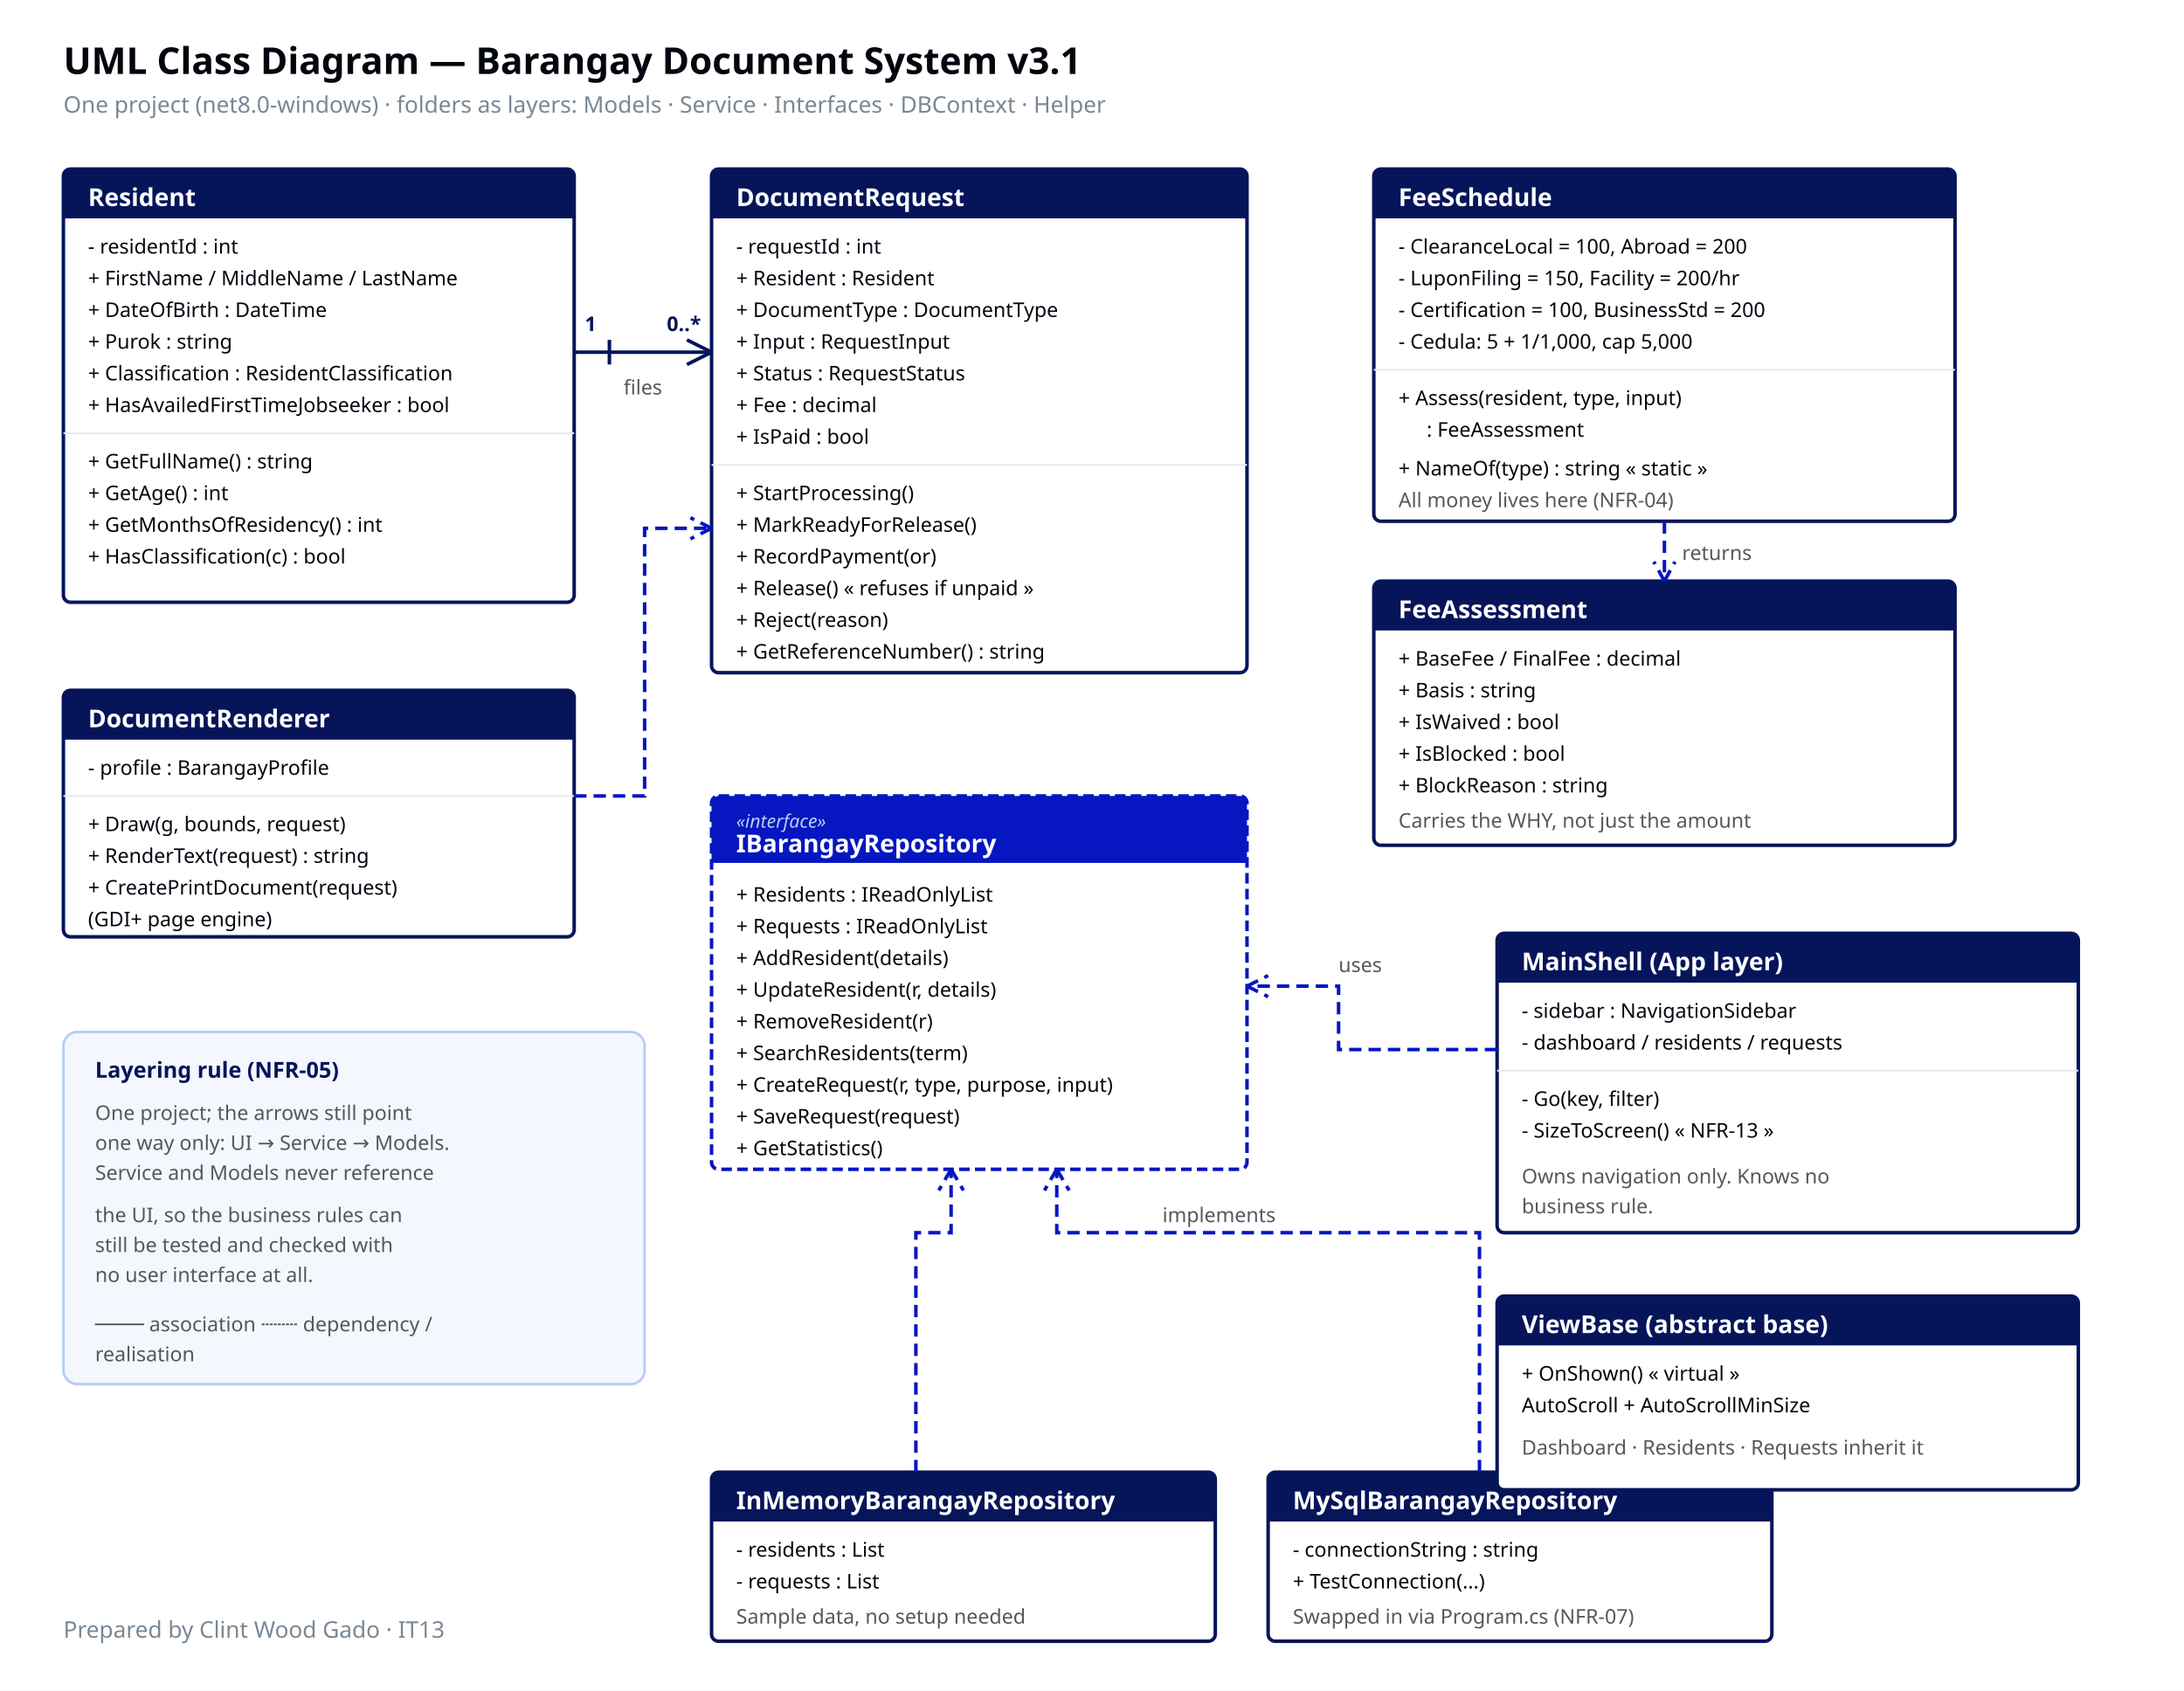
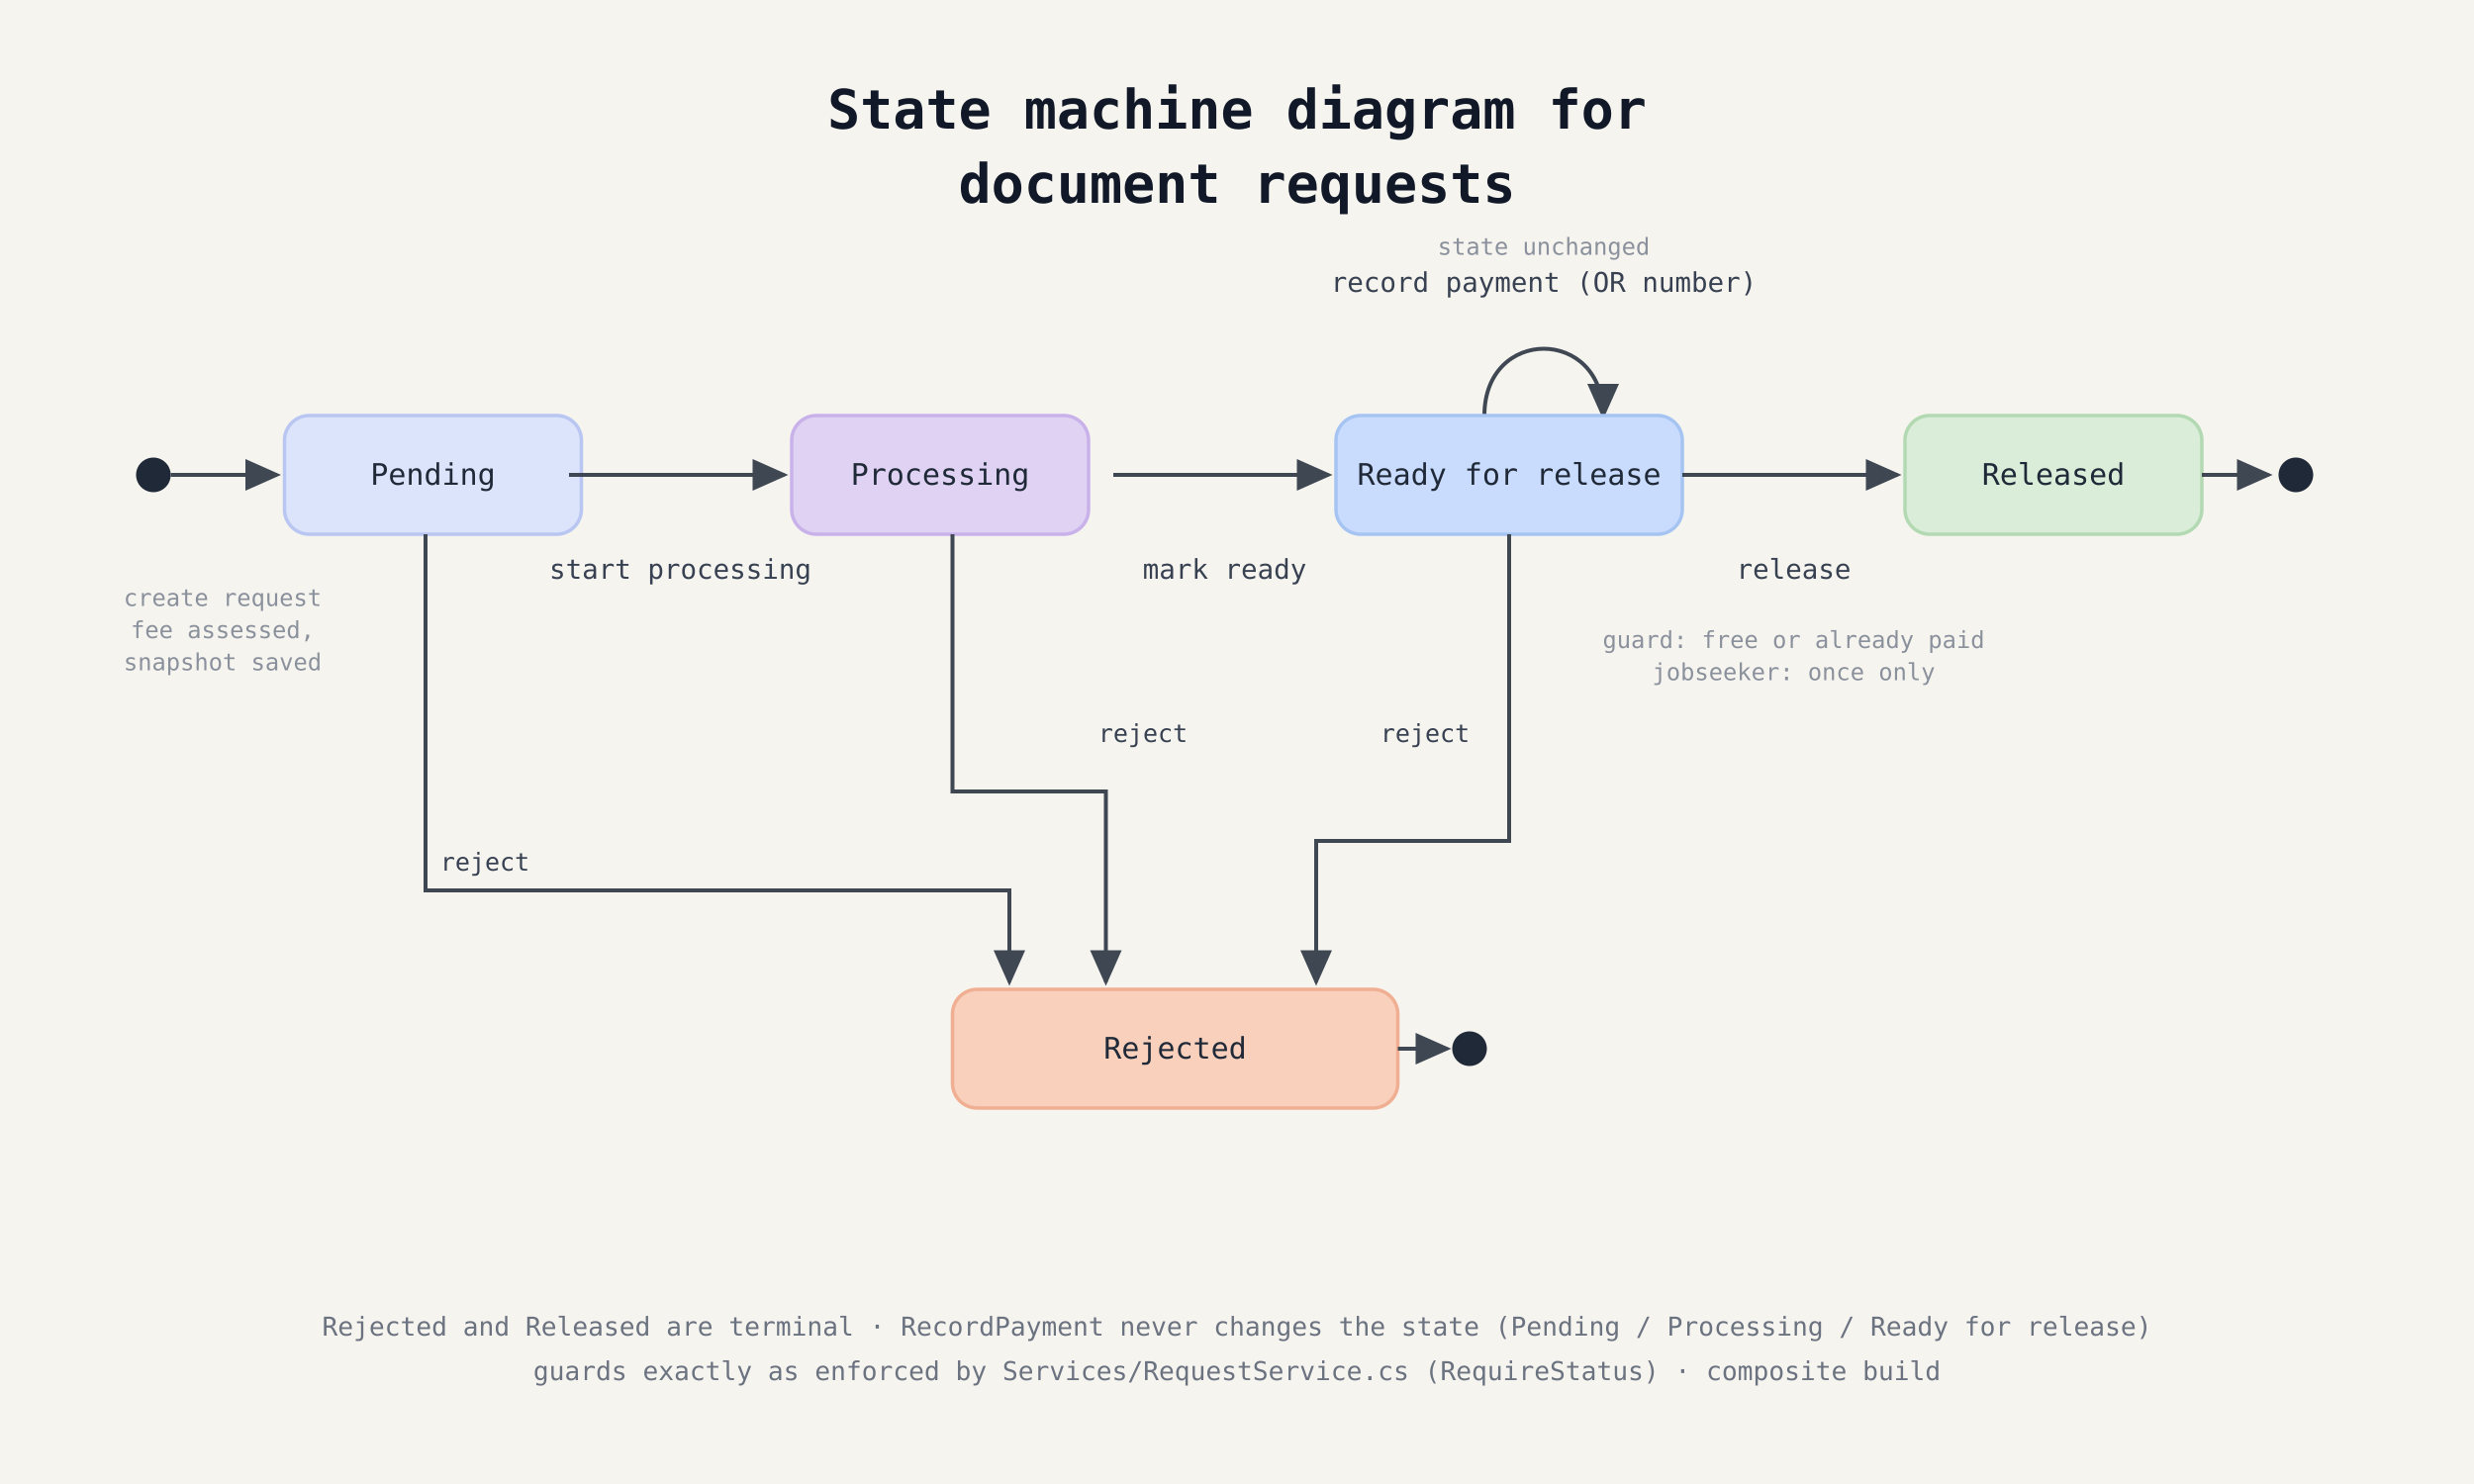
- <svg xmlns="http://www.w3.org/2000/svg" viewBox="0 0 1240 960" width="1240" height="960">
-   <defs>
-     <style>
-       text { font-family: "Segoe UI", -apple-system, "Noto Sans", "DejaVu Sans", sans-serif; }
-       .mono { font-family: Consolas, "Cascadia Mono", "DejaVu Sans Mono", monospace; }
-       .cls     { fill:#FFFFFF; stroke:#06155A; stroke-width:2; }
-       .ifc     { fill:#FFFFFF; stroke:#0616C1; stroke-width:2; stroke-dasharray:6 3; }
-       .hdr     { fill:#06155A; }
-       .hdrI    { fill:#0616C1; }
-       .hdrtxt  { fill:#FFFFFF; font-size:14px; font-weight:700; }
-       .stereo  { fill:#B7D0F2; font-size:10.5px; font-style:italic; }
-       .m       { font-size:11.5px; fill:#04060F; }
-       .mono2   { font-size:11.5px; fill:#04060F; }
-       .sep     { stroke:#E6E9F2; stroke-width:1; }
-       .rel     { stroke:#06155A; stroke-width:2; fill:none; }
-       .reld    { stroke:#0616C1; stroke-width:2; fill:none; stroke-dasharray:7 4; }
-       .lbl     { font-size:11.5px; fill:#55575B; }
-       .card    { font-size:11.5px; fill:#06155A; font-weight:700; }
-       .title   { font-size:21px; font-weight:700; fill:#04060F; }
-       .sub     { font-size:13px; fill:#7A8794; }
-       .notebox { fill:#F4F7FE; stroke:#B7D0F2; stroke-width:1.5; }
-       .note    { font-size:11.5px; fill:#55575B; }
-       .notehd  { font-size:12.5px; fill:#06155A; font-weight:700; }
-     </style>
-   </defs>
-   <rect width="1240" height="960" fill="#FFFFFF" />
-   <text x="36" y="42" class="title">UML Class Diagram — Barangay Document System v3.1</text>
-   <text x="36" y="64" class="sub">One project (net8.0-windows) · folders as layers: Models · Service · Interfaces · DBContext · Helper</text>
-   <g>
-     <rect x="36" y="96" width="290" height="246" rx="4" class="cls" />
-     <path d="M36 100 a4 4 0 0 1 4 -4 h282 a4 4 0 0 1 4 4 v24 h-290 z" class="hdr" />
-     <text x="50" y="117" class="hdrtxt">Resident</text>
-     <text x="50" y="144" class="mono2">- residentId : int</text>
-     <text x="50" y="162" class="mono2">+ FirstName / MiddleName / LastName</text>
-     <text x="50" y="180" class="mono2">+ DateOfBirth : DateTime</text>
-     <text x="50" y="198" class="mono2">+ Purok : string</text>
-     <text x="50" y="216" class="mono2">+ Classification : ResidentClassification</text>
-     <text x="50" y="234" class="mono2">+ HasAvailedFirstTimeJobseeker : bool</text>
-     <line x1="36" y1="246" x2="326" y2="246" class="sep" />
-     <text x="50" y="266" class="mono2">+ GetFullName() : string</text>
-     <text x="50" y="284" class="mono2">+ GetAge() : int</text>
-     <text x="50" y="302" class="mono2">+ GetMonthsOfResidency() : int</text>
-     <text x="50" y="320" class="mono2">+ HasClassification(c) : bool</text>
-   </g>
-   <g>
-     <rect x="404" y="96" width="304" height="286" rx="4" class="cls" />
-     <path d="M404 100 a4 4 0 0 1 4 -4 h296 a4 4 0 0 1 4 4 v24 h-304 z" class="hdr" />
-     <text x="418" y="117" class="hdrtxt">DocumentRequest</text>
-     <text x="418" y="144" class="mono2">- requestId : int</text>
-     <text x="418" y="162" class="mono2">+ Resident : Resident</text>
-     <text x="418" y="180" class="mono2">+ DocumentType : DocumentType</text>
-     <text x="418" y="198" class="mono2">+ Input : RequestInput</text>
-     <text x="418" y="216" class="mono2">+ Status : RequestStatus</text>
-     <text x="418" y="234" class="mono2">+ Fee : decimal</text>
-     <text x="418" y="252" class="mono2">+ IsPaid : bool</text>
-     <line x1="404" y1="264" x2="708" y2="264" class="sep" />
-     <text x="418" y="284" class="mono2">+ StartProcessing()</text>
-     <text x="418" y="302" class="mono2">+ MarkReadyForRelease()</text>
-     <text x="418" y="320" class="mono2">+ RecordPayment(or)</text>
-     <text x="418" y="338" class="mono2">+ Release()   « refuses if unpaid »</text>
-     <text x="418" y="356" class="mono2">+ Reject(reason)</text>
-     <text x="418" y="374" class="mono2">+ GetReferenceNumber() : string</text>
-   </g>
-   <g>
-     <rect x="780" y="96" width="330" height="200" rx="4" class="cls" />
-     <path d="M780 100 a4 4 0 0 1 4 -4 h322 a4 4 0 0 1 4 4 v24 h-330 z" class="hdr" />
-     <text x="794" y="117" class="hdrtxt">FeeSchedule</text>
-     <text x="794" y="144" class="mono2">- ClearanceLocal = 100, Abroad = 200</text>
-     <text x="794" y="162" class="mono2">- LuponFiling = 150, Facility = 200/hr</text>
-     <text x="794" y="180" class="mono2">- Certification = 100, BusinessStd = 200</text>
-     <text x="794" y="198" class="mono2">- Cedula: 5 + 1/1,000, cap 5,000</text>
-     <line x1="780" y1="210" x2="1110" y2="210" class="sep" />
-     <text x="794" y="230" class="mono2">+ Assess(resident, type, input)</text>
-     <text x="810" y="248" class="mono2">: FeeAssessment</text>
-     <text x="794" y="270" class="mono2">+ NameOf(type) : string  « static »</text>
-     <text x="794" y="288" class="note">All money lives here (NFR-04)</text>
-   </g>
-   <g>
-     <rect x="780" y="330" width="330" height="150" rx="4" class="cls" />
-     <path d="M780 334 a4 4 0 0 1 4 -4 h322 a4 4 0 0 1 4 4 v24 h-330 z" class="hdr" />
-     <text x="794" y="351" class="hdrtxt">FeeAssessment</text>
-     <text x="794" y="378" class="mono2">+ BaseFee / FinalFee : decimal</text>
-     <text x="794" y="396" class="mono2">+ Basis : string</text>
-     <text x="794" y="414" class="mono2">+ IsWaived : bool</text>
-     <text x="794" y="432" class="mono2">+ IsBlocked : bool</text>
-     <text x="794" y="450" class="mono2">+ BlockReason : string</text>
-     <text x="794" y="470" class="note">Carries the WHY, not just the amount</text>
-   </g>
-   <g>
-     <rect x="404" y="452" width="304" height="212" rx="4" class="ifc" />
-     <path d="M404 456 a4 4 0 0 1 4 -4 h296 a4 4 0 0 1 4 4 v34 h-304 z" class="hdrI" />
-     <text x="418" y="470" class="stereo">«interface»</text>
-     <text x="418" y="484" class="hdrtxt">IBarangayRepository</text>
-     <text x="418" y="512" class="mono2">+ Residents : IReadOnlyList</text>
-     <text x="418" y="530" class="mono2">+ Requests : IReadOnlyList</text>
-     <text x="418" y="548" class="mono2">+ AddResident(details)</text>
-     <text x="418" y="566" class="mono2">+ UpdateResident(r, details)</text>
-     <text x="418" y="584" class="mono2">+ RemoveResident(r)</text>
-     <text x="418" y="602" class="mono2">+ SearchResidents(term)</text>
-     <text x="418" y="620" class="mono2">+ CreateRequest(r, type, purpose, input)</text>
-     <text x="418" y="638" class="mono2">+ SaveRequest(request)</text>
-     <text x="418" y="656" class="mono2">+ GetStatistics()</text>
-   </g>
-   <g>
-     <rect x="404" y="836" width="286" height="96" rx="4" class="cls" />
-     <path d="M404 840 a4 4 0 0 1 4 -4 h278 a4 4 0 0 1 4 4 v24 h-286 z" class="hdr" />
-     <text x="418" y="857" class="hdrtxt">InMemoryBarangayRepository</text>
-     <text x="418" y="884" class="mono2">- residents : List</text>
-     <text x="418" y="902" class="mono2">- requests : List</text>
-     <text x="418" y="922" class="note">Sample data, no setup needed</text>
-   </g>
-   <g>
-     <rect x="720" y="836" width="286" height="96" rx="4" class="cls" />
-     <path d="M720 840 a4 4 0 0 1 4 -4 h278 a4 4 0 0 1 4 4 v24 h-286 z" class="hdr" />
-     <text x="734" y="857" class="hdrtxt">MySqlBarangayRepository</text>
-     <text x="734" y="884" class="mono2">- connectionString : string</text>
-     <text x="734" y="902" class="mono2">+ TestConnection(...)</text>
-     <text x="734" y="922" class="note">Swapped in via Program.cs (NFR-07)</text>
-   </g>
-   <g>
-     <rect x="36" y="392" width="290" height="140" rx="4" class="cls" />
-     <path d="M36 396 a4 4 0 0 1 4 -4 h282 a4 4 0 0 1 4 4 v24 h-290 z" class="hdr" />
-     <text x="50" y="413" class="hdrtxt">DocumentRenderer</text>
-     <text x="50" y="440" class="mono2">- profile : BarangayProfile</text>
-     <line x1="36" y1="452" x2="326" y2="452" class="sep" />
-     <text x="50" y="472" class="mono2">+ Draw(g, bounds, request)</text>
-     <text x="50" y="490" class="mono2">+ RenderText(request) : string</text>
-     <text x="50" y="508" class="mono2">+ CreatePrintDocument(request)</text>
-     <text x="50" y="526" class="mono2">  (GDI+ page engine)</text>
-   </g>
-   <g>
-     <rect x="850" y="530" width="330" height="170" rx="4" class="cls" />
-     <path d="M850 534 a4 4 0 0 1 4 -4 h322 a4 4 0 0 1 4 4 v24 h-330 z" class="hdr" />
-     <text x="864" y="551" class="hdrtxt">MainShell  (App layer)</text>
-     <text x="864" y="578" class="mono2">- sidebar : NavigationSidebar</text>
-     <text x="864" y="596" class="mono2">- dashboard / residents / requests</text>
-     <line x1="850" y1="608" x2="1180" y2="608" class="sep" />
-     <text x="864" y="628" class="mono2">- Go(key, filter)</text>
-     <text x="864" y="646" class="mono2">- SizeToScreen()   « NFR-13 »</text>
-     <text x="864" y="672" class="note">Owns navigation only. Knows no</text>
-     <text x="864" y="689" class="note">business rule.</text>
-   </g>
-   <g>
-     <rect x="850" y="736" width="330" height="110" rx="4" class="cls" />
-     <path d="M850 740 a4 4 0 0 1 4 -4 h322 a4 4 0 0 1 4 4 v24 h-330 z" class="hdr" />
-     <text x="864" y="757" class="hdrtxt">ViewBase (abstract base)</text>
-     <text x="864" y="784" class="mono2">+ OnShown()   « virtual »</text>
-     <text x="864" y="802" class="mono2">AutoScroll + AutoScrollMinSize</text>
-     <text x="864" y="826" class="note">Dashboard · Residents · Requests inherit it</text>
-   </g>
-   <path d="M326 200 H404" class="rel" />
-   <path d="M346 193 V207" class="rel" />
-   <path d="M404 200 l-14 -7 M404 200 l-14 7" class="rel" />
-   <text x="332" y="188" class="card">1</text>
-   <text x="398" y="188" class="card" text-anchor="end">0..*</text>
-   <text x="365" y="224" class="lbl" text-anchor="middle">files</text>
-   <path d="M945 296 V330" class="reld" />
-   <path d="M945 330 l-6 -11 M945 330 l6 -11" class="reld" />
-   <text x="955" y="318" class="lbl">returns</text>
-   <path d="M520 836 V700 H540 V664" class="reld" />
-   <path d="M540 664 l-7 12 M540 664 l7 12" class="reld" />
-   <path d="M840 836 V700 H600 V664" class="reld" />
-   <path d="M600 664 l-7 12 M600 664 l7 12" class="reld" />
-   <text x="660" y="694" class="lbl">implements</text>
-   <path d="M850 596 H760 V560 H708" class="reld" />
-   <path d="M708 560 l12 -6 M708 560 l12 6" class="reld" />
-   <text x="760" y="552" class="lbl">uses</text>
-   <path d="M326 452 H366 V300 H404" class="reld" />
-   <path d="M404 300 l-12 -6 M404 300 l-12 6" class="reld" />
-   <g>
-     <rect x="36" y="586" width="330" height="200" rx="8" class="notebox" />
-     <text x="54" y="612" class="notehd">Layering rule (NFR-05)</text>
-     <text x="54" y="636" class="note">One project; the arrows still point</text>
-     <text x="54" y="653" class="note">one way only: UI → Service → Models.</text>
-     <text x="54" y="670" class="note">Service and Models never reference</text>
-     <text x="54" y="694" class="note">the UI, so the business rules can</text>
-     <text x="54" y="711" class="note">still be tested and checked with</text>
-     <text x="54" y="728" class="note">no user interface at all.</text>
-     <text x="54" y="756" class="note">──── association      ┄┄┄ dependency /</text>
-     <text x="54" y="773" class="note">                              realisation</text>
-   </g>
-   <text x="36" y="930" class="sub">Prepared by Clint Wood Gado · IT13</text>
+ <svg xmlns="http://www.w3.org/2000/svg" width="1000" height="600" viewBox="0 0 1000 600">
+   <rect width="1000" height="600" fill="#f6f4ef" />
+   <marker id="ah" markerWidth="9" markerHeight="8" refX="8" refY="4" orient="auto">
+     <path d="M0,0 L9,4 L0,8 z" fill="#3f4753" />
+   </marker>
+   <text x="500" y="52" text-anchor="middle" font-size="22" font-weight="bold" fill="#111827" font-family="ui-monospace,Cascadia Mono,Consolas,monospace">State machine diagram for</text>
+   <text x="500" y="82" text-anchor="middle" font-size="22" font-weight="bold" fill="#111827" font-family="ui-monospace,Cascadia Mono,Consolas,monospace">document requests</text>
+   <path d="M600,168 C600,132 648,132 648,168" fill="none" stroke="#3f4753" stroke-width="1.6" marker-end="url(#ah)" />
+   <text x="624" y="118" text-anchor="middle" font-size="11" fill="#374151" font-family="ui-monospace,Cascadia Mono,Consolas,monospace">record payment (OR number)</text>
+   <text x="624" y="103" text-anchor="middle" font-size="9.5" fill="#8a919c" font-family="ui-monospace,Cascadia Mono,Consolas,monospace">state unchanged</text>
+   <circle cx="62" cy="192" r="7" fill="#1f2937" />
+   <path d="M69,192 H112" stroke="#3f4753" stroke-width="1.6" marker-end="url(#ah)" />
+   <text x="90" y="245" text-anchor="middle" font-size="9.5" fill="#8a919c" font-family="ui-monospace,Cascadia Mono,Consolas,monospace">create request</text>
+   <text x="90" y="258" text-anchor="middle" font-size="9.5" fill="#8a919c" font-family="ui-monospace,Cascadia Mono,Consolas,monospace">fee assessed,</text>
+   <text x="90" y="271" text-anchor="middle" font-size="9.5" fill="#8a919c" font-family="ui-monospace,Cascadia Mono,Consolas,monospace">snapshot saved</text>
+   <rect x="115" y="168" width="120" height="48" rx="10" fill="#dce4fb" stroke="#b9c6f2" stroke-width="1.4" />
+   <text x="175.0" y="196" text-anchor="middle" font-size="12" fill="#1f2937" font-family="ui-monospace,Cascadia Mono,Consolas,monospace">Pending</text>
+   <rect x="320" y="168" width="120" height="48" rx="10" fill="#dfd2f3" stroke="#c9b1ea" stroke-width="1.4" />
+   <text x="380.0" y="196" text-anchor="middle" font-size="12" fill="#1f2937" font-family="ui-monospace,Cascadia Mono,Consolas,monospace">Processing</text>
+   <rect x="540" y="168" width="140" height="48" rx="10" fill="#c9dcfd" stroke="#a6c4f2" stroke-width="1.4" />
+   <text x="610.0" y="196" text-anchor="middle" font-size="12" fill="#1f2937" font-family="ui-monospace,Cascadia Mono,Consolas,monospace">Ready for release</text>
+   <rect x="770" y="168" width="120" height="48" rx="10" fill="#d9edd9" stroke="#b3d9b3" stroke-width="1.4" />
+   <text x="830.0" y="196" text-anchor="middle" font-size="12" fill="#1f2937" font-family="ui-monospace,Cascadia Mono,Consolas,monospace">Released</text>
+   <path d="M230,192 H317" stroke="#3f4753" stroke-width="1.6" marker-end="url(#ah)" />
+   <text x="275.0" y="234" text-anchor="middle" font-size="11" fill="#374151" font-family="ui-monospace,Cascadia Mono,Consolas,monospace">start processing</text>
+   <path d="M450,192 H537" stroke="#3f4753" stroke-width="1.6" marker-end="url(#ah)" />
+   <text x="495.0" y="234" text-anchor="middle" font-size="11" fill="#374151" font-family="ui-monospace,Cascadia Mono,Consolas,monospace">mark ready</text>
+   <path d="M680,192 H767" stroke="#3f4753" stroke-width="1.6" marker-end="url(#ah)" />
+   <text x="725.0" y="234" text-anchor="middle" font-size="11" fill="#374151" font-family="ui-monospace,Cascadia Mono,Consolas,monospace">release</text>
+   <text x="725" y="262" text-anchor="middle" font-size="9.5" fill="#8a919c" font-family="ui-monospace,Cascadia Mono,Consolas,monospace">guard: free or already paid</text>
+   <text x="725" y="275" text-anchor="middle" font-size="9.5" fill="#8a919c" font-family="ui-monospace,Cascadia Mono,Consolas,monospace">jobseeker: once only</text>
+   <circle cx="928" cy="192" r="7" fill="#1f2937" />
+   <path d="M890,192 H917" stroke="#3f4753" stroke-width="1.6" marker-end="url(#ah)" />
+   <rect x="385" y="400" width="180" height="48" rx="10" fill="#f8d0bc" stroke="#f0af92" stroke-width="1.4" />
+   <text x="475" y="428" text-anchor="middle" font-size="12" fill="#1f2937" font-family="ui-monospace,Cascadia Mono,Consolas,monospace">Rejected</text>
+   <path d="M172,216 V360 H408 V397" fill="none" stroke="#3f4753" stroke-width="1.6" marker-end="url(#ah)" />
+   <path d="M385,216 V320 H447 V397" fill="none" stroke="#3f4753" stroke-width="1.6" marker-end="url(#ah)" />
+   <path d="M610,216 V340 H532 V397" fill="none" stroke="#3f4753" stroke-width="1.6" marker-end="url(#ah)" />
+   <text x="196" y="352" text-anchor="middle" font-size="10" fill="#374151" font-family="ui-monospace,Cascadia Mono,Consolas,monospace">reject</text>
+   <text x="462" y="300" text-anchor="middle" font-size="10" fill="#374151" font-family="ui-monospace,Cascadia Mono,Consolas,monospace">reject</text>
+   <text x="576" y="300" text-anchor="middle" font-size="10" fill="#374151" font-family="ui-monospace,Cascadia Mono,Consolas,monospace">reject</text>
+   <path d="M565,424 H585" stroke="#3f4753" stroke-width="1.6" marker-end="url(#ah)" />
+   <circle cx="594" cy="424" r="7" fill="#1f2937" />
+   <text x="500" y="540" text-anchor="middle" font-size="10.5" fill="#6b7280" font-family="ui-monospace,Cascadia Mono,Consolas,monospace">Rejected and Released are terminal · RecordPayment never changes the state (Pending / Processing / Ready for release)</text>
+   <text x="500" y="558" text-anchor="middle" font-size="10.5" fill="#6b7280" font-family="ui-monospace,Cascadia Mono,Consolas,monospace">guards exactly as enforced by Services/RequestService.cs (RequireStatus) · composite build</text>
</svg>
